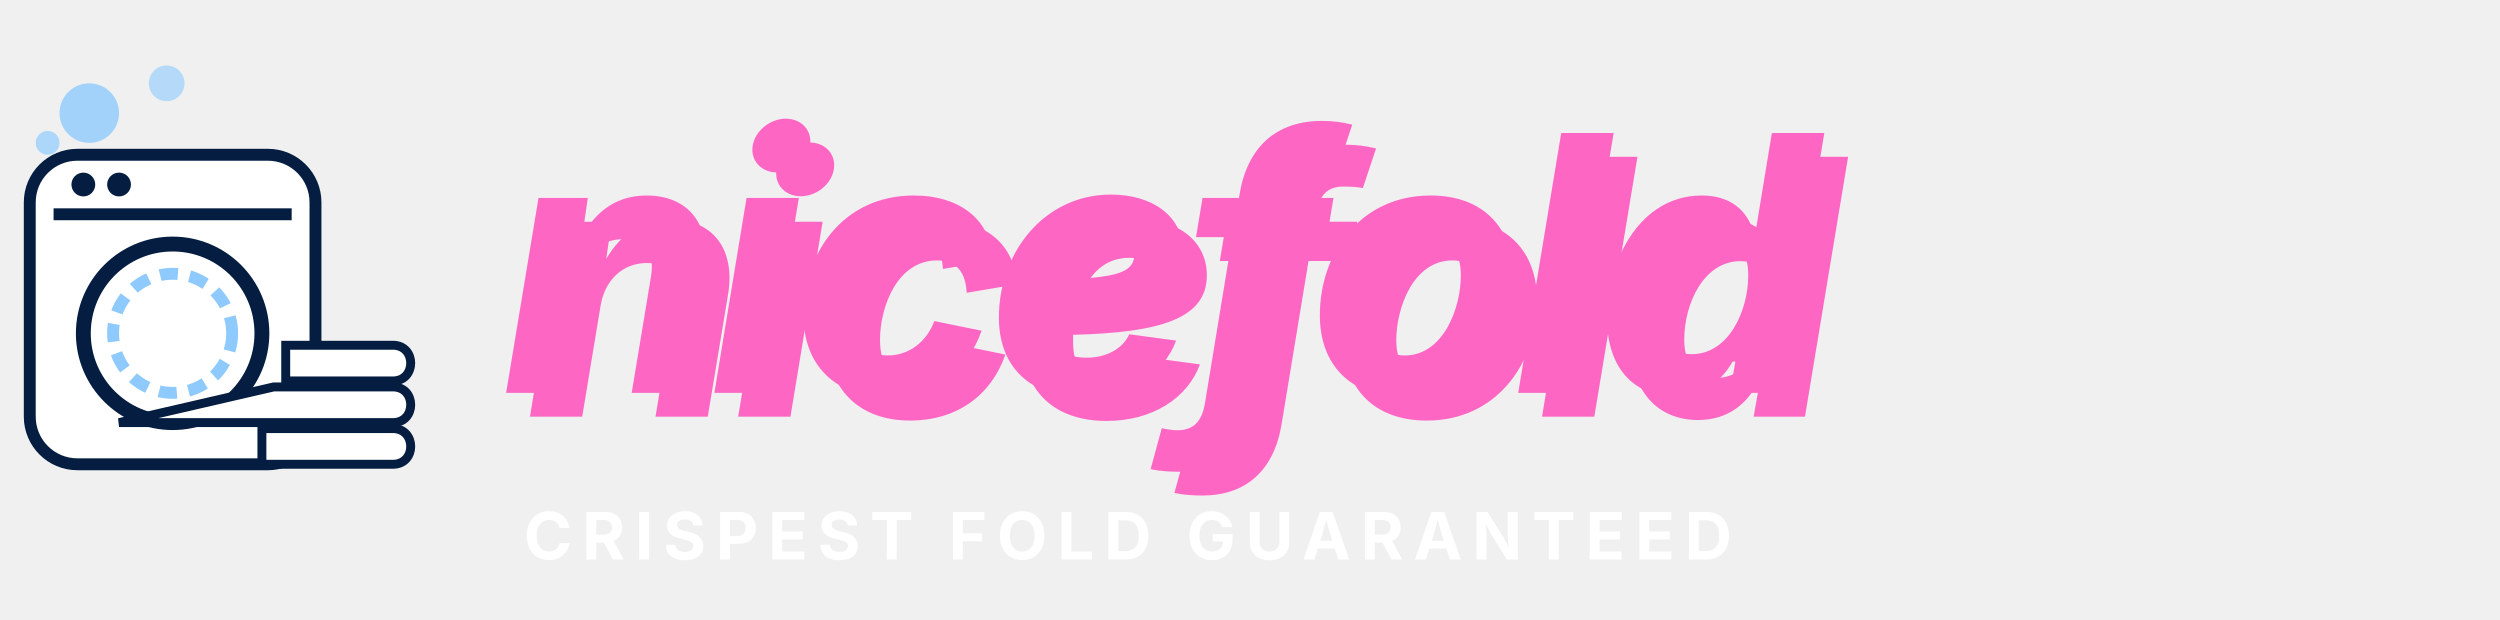
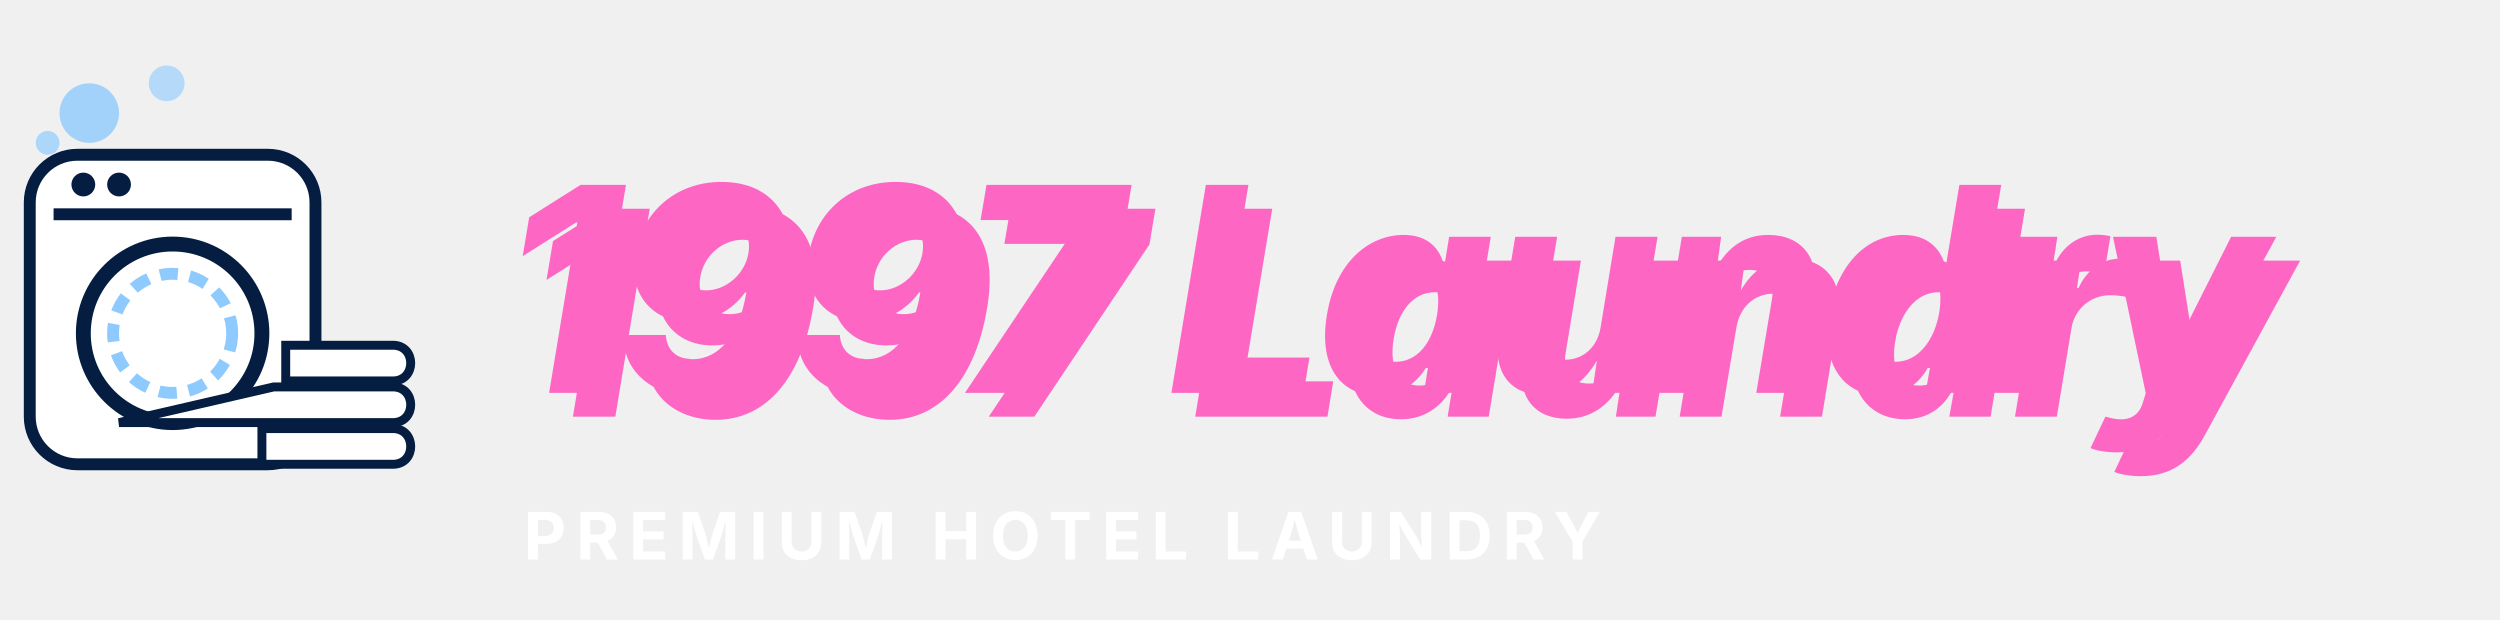
<svg xmlns="http://www.w3.org/2000/svg" viewBox="0 0 210 52" width="210" height="52">
  <defs>
    <style>
      .logo-text {
        font-family: 'Outfit', 'Inter', -apple-system, BlinkMacSystemFont, "Segoe UI", Roboto, sans-serif;
        font-weight: 700;
-         font-size: 30px;
+         font-size: 24px;
        font-style: italic;
        letter-spacing: -0.04em;
        fill: #fe66c4;
      }
      .logo-subtext {
        font-family: 'Outfit', 'Inter', -apple-system, BlinkMacSystemFont, "Segoe UI", Roboto, sans-serif;
        font-weight: 700;
        font-size: 5.5px;
        fill: #ffffff;
        letter-spacing: 0.15em;
      }
      .washer-drum {
        animation: washCycle 8s ease-in-out infinite;
        transform-origin: 29px 52px;
      }
      @keyframes washCycle {
        0%, 100% { transform: rotate(0deg); }
        40% { transform: rotate(360deg); }
        50% { transform: rotate(360deg); }
        90% { transform: rotate(-360deg); }
      }
    </style>
  </defs>
  <g transform="translate(0, 2) scale(0.5)">
    <circle cx="15" cy="15" r="5" fill="#8ECAFD" opacity="0.8" />
    <circle cx="28" cy="10" r="3" fill="#8ECAFD" opacity="0.6" />
    <circle cx="8" cy="20" r="2" fill="#8ECAFD" opacity="0.7" />
    <rect x="5" y="22" width="48" height="52" rx="8" fill="#FFFFFF" stroke="#041D40" stroke-width="2" />
    <line x1="9" y1="32" x2="49" y2="32" stroke="#041D40" stroke-width="2" />
    <circle cx="14" cy="27" r="2" fill="#041D40" />
    <circle cx="20" cy="27" r="2" fill="#041D40" />
    <circle cx="29" cy="52" r="15" fill="#FFFFFF" stroke="#041D40" stroke-width="2.5" />
    <circle cx="29" cy="52" r="10" fill="none" stroke="#8ECAFD" stroke-width="2" stroke-dasharray="3 2" class="washer-drum" />
    <path d="M48 54 h18 c2 0, 3 1.5, 3 3 s-1 3, -3 3 h-18 Z" fill="#FFFFFF" stroke="#041D40" stroke-width="1.5" />
    <path d="M46 61 h20 c2 0, 3 1.5, 3 3 s-1 3, -3 3 h-46 Z" fill="#FFFFFF" stroke="#041D40" stroke-width="1.5" />
    <path d="M44 68 h22 c2 0, 3 1.5, 3 3 s-1 3, -3 3 h-22 Z" fill="#FFFFFF" stroke="#041D40" stroke-width="1.5" />
  </g>
  <g transform="translate(42, 33)">
-     <text x="2" y="2" fill="#8ECAFD" class="logo-text">nicefold</text>
-     <text x="0" y="0" class="logo-text">nicefold</text>
+     <text x="2" y="2" fill="#8ECAFD" class="logo-text">1997 Laundry</text>
+     <text x="0" y="0" class="logo-text">1997 Laundry</text>
  </g>
-   <text x="44" y="47" class="logo-subtext">CRISPEST FOLD GUARANTEED</text>
+   <text x="44" y="47" class="logo-subtext">PREMIUM HOTEL LAUNDRY</text>
</svg>
